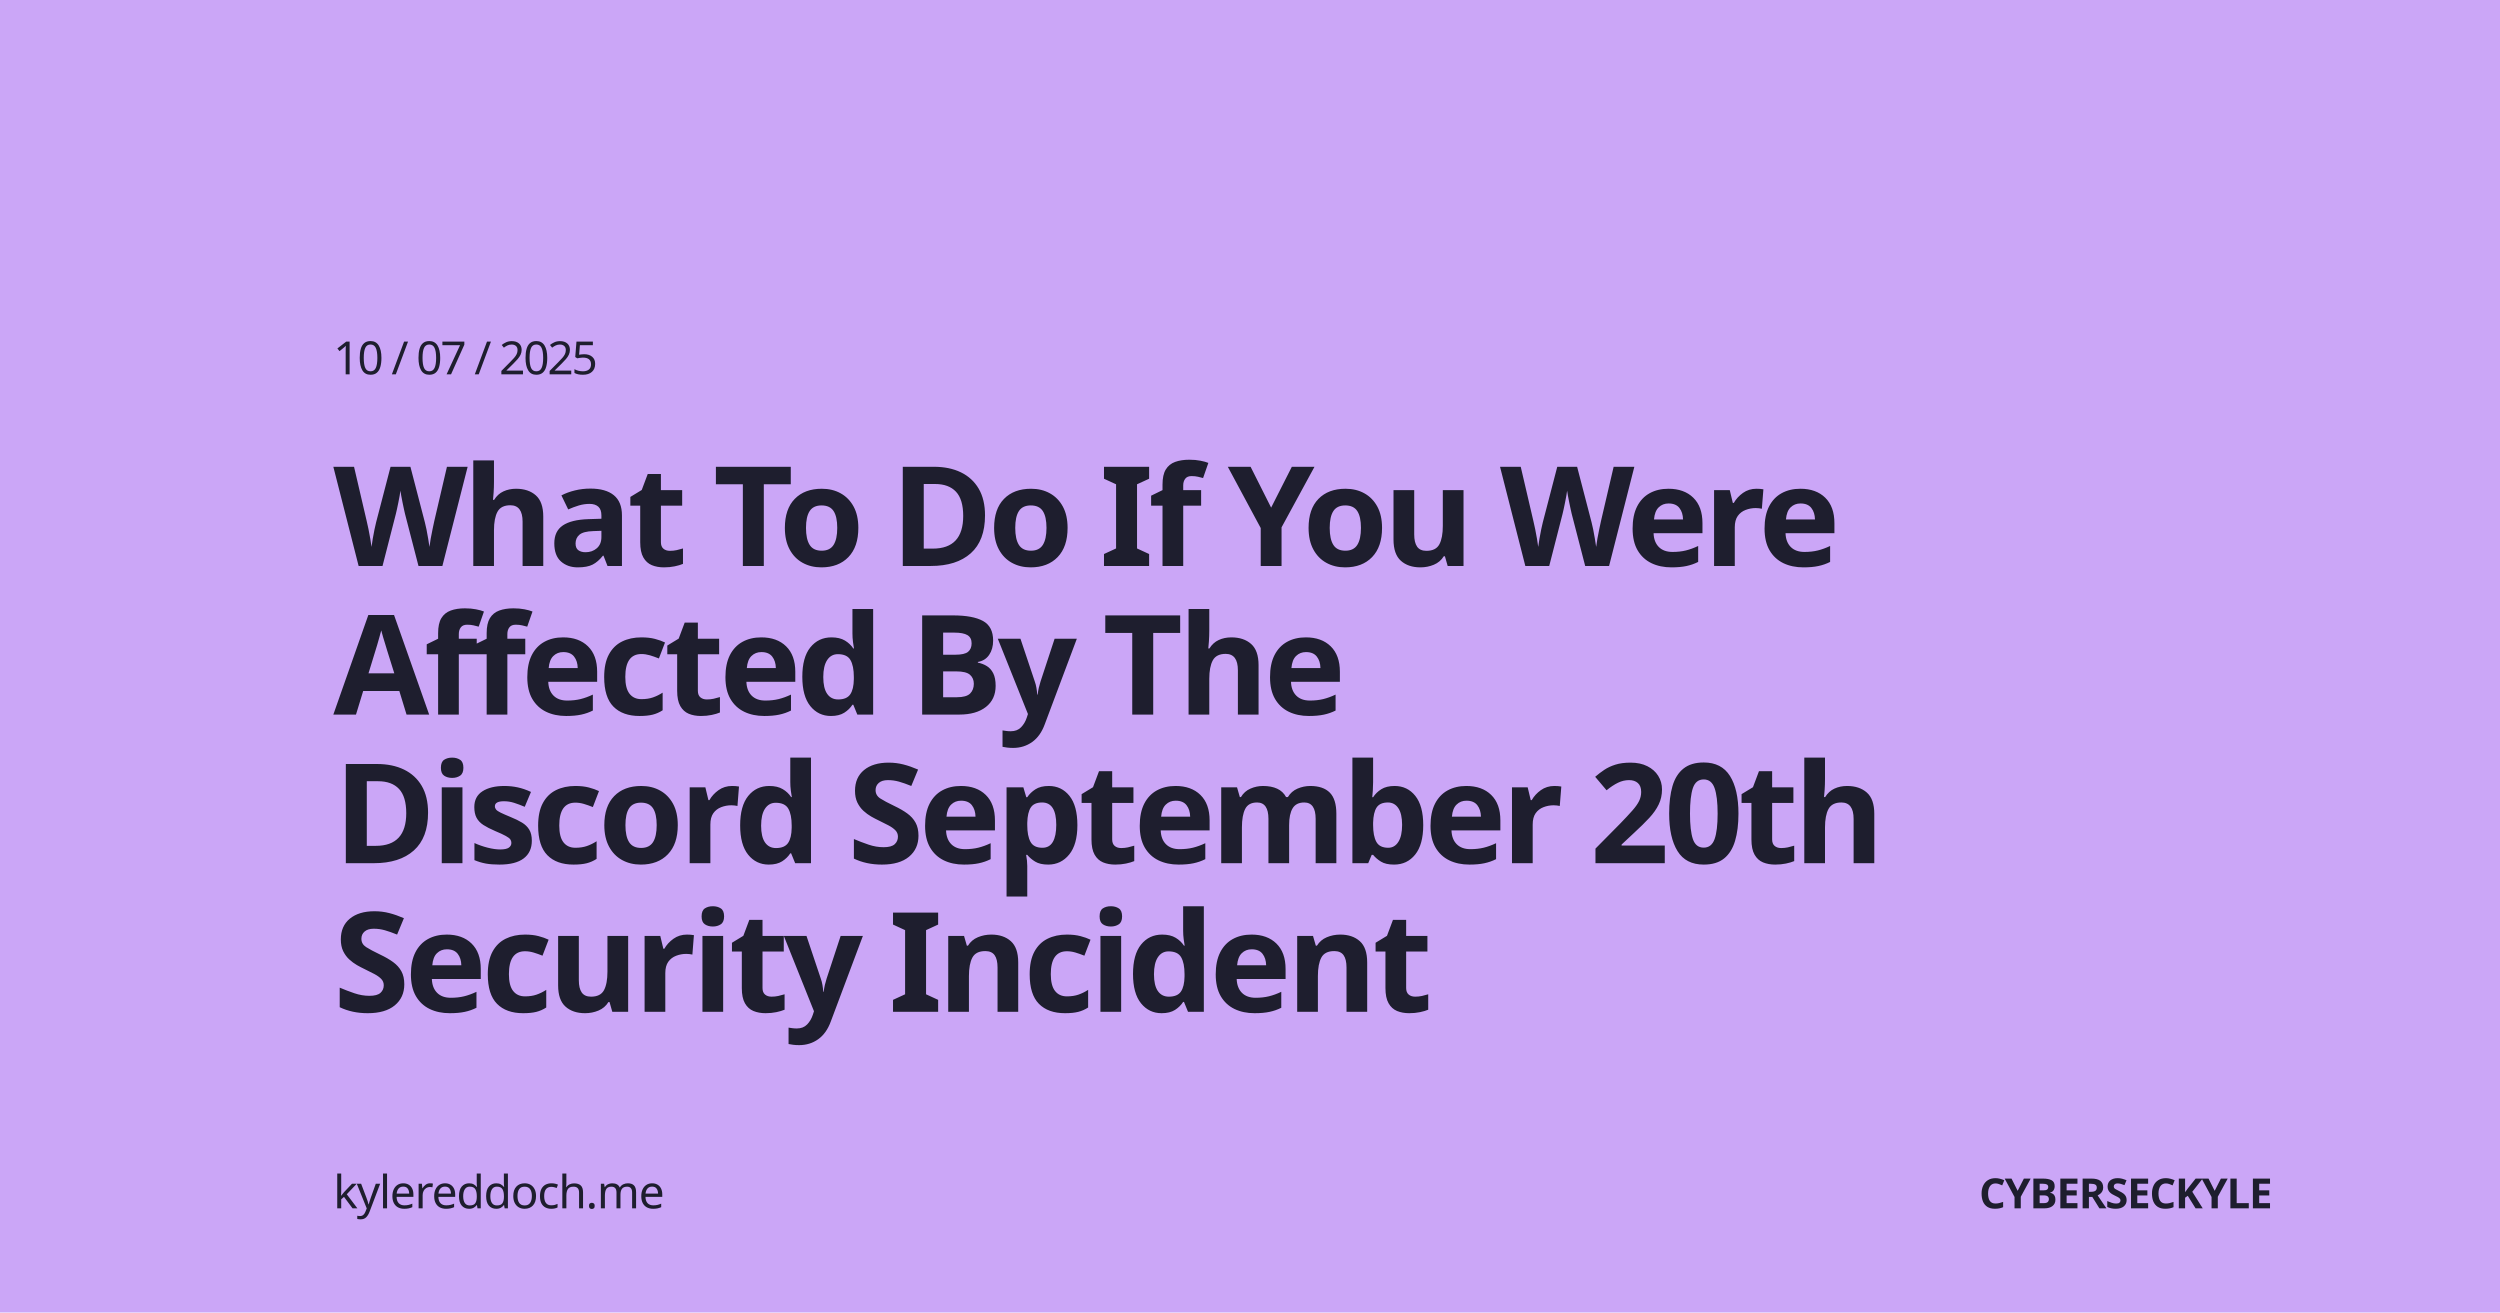
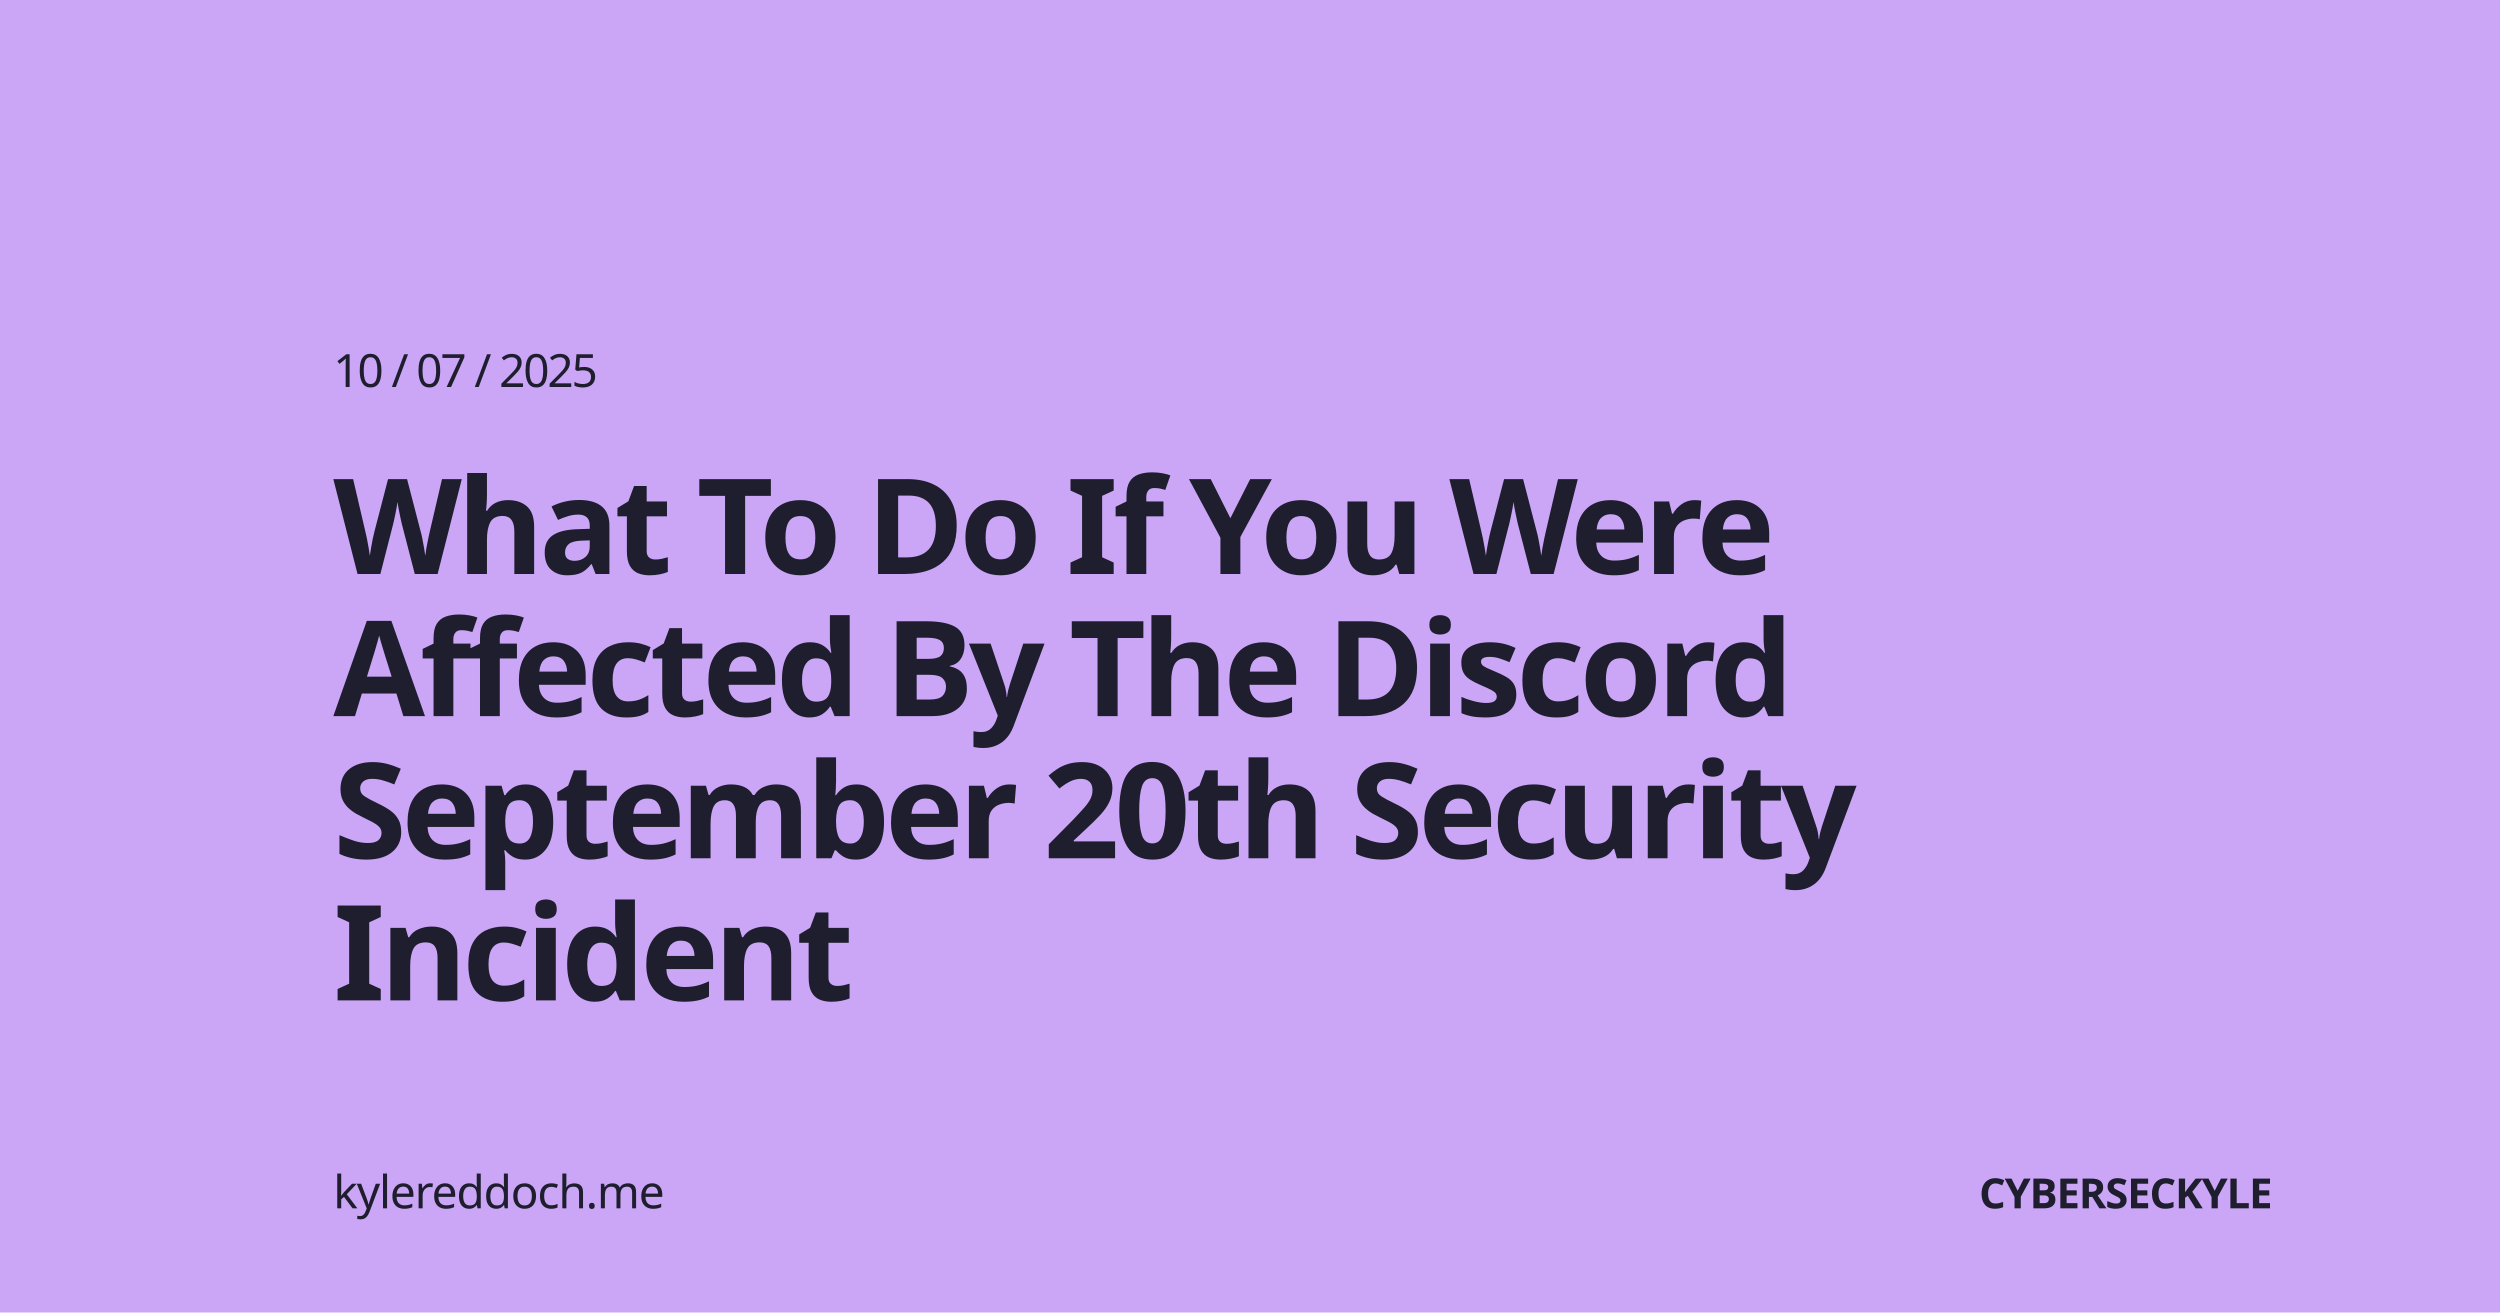
<svg xmlns="http://www.w3.org/2000/svg" width="1200" height="630" viewBox="0 0 1200 630" version="1.1">
  <rect id="bg" width="100%" height="100%" opacity="1" fill="#cba6f7" />
  <text font-family="'Atkinson Hyperlegible', Ubuntu, sans-serif" font-size="22" font-weight="500" fill="#1e1e2e" letter-spacing="-1">
-     <tspan x="160" y="179.667">
+     <tspan x="160" y="185.768">
      10 / 07 / 2025
    </tspan>
  </text>
-   <text id="text" font-family="'Atkinson Hyperlegible', Ubuntu, sans-serif" font-size="66.667" font-weight="750" fill="#1e1e2e" letter-spacing="-2.5">
-     <tspan x="160" y="271.667">
+   <text id="text" font-family="'Atkinson Hyperlegible', Ubuntu, sans-serif" font-size="63.768" font-weight="700" fill="#1e1e2e" letter-spacing="-2.39">
+     <tspan x="160" y="275.507">
        What To Do If You Were
      </tspan>
-     <tspan x="160" y="343">
-         Affected By The
+     <tspan x="160" y="343.739">
+         Affected By The Discord
      </tspan>
-     <tspan x="160" y="414.333">
-         Discord September 20th
+     <tspan x="160" y="411.971">
+         September 20th Security
      </tspan>
-     <tspan x="160" y="485.667">
-         Security Incident
+     <tspan x="160" y="480.203">
+         Incident
      </tspan>
  </text>
  <text font-family="'Atkinson Hyperlegible', Ubuntu, sans-serif" font-size="22" font-weight="500" fill="#1e1e2e" letter-spacing="-0.5">
    <tspan x="160" y="580">kylereddoch.me</tspan>
  </text>
  <text font-family="'Atkinson Hyperlegible', Ubuntu, sans-serif" font-size="20" font-weight="600" fill="#1e1e2e" letter-spacing="-0.5">
    <tspan x="950" y="580">CYBERSECKYLE</tspan>
  </text>
</svg>
